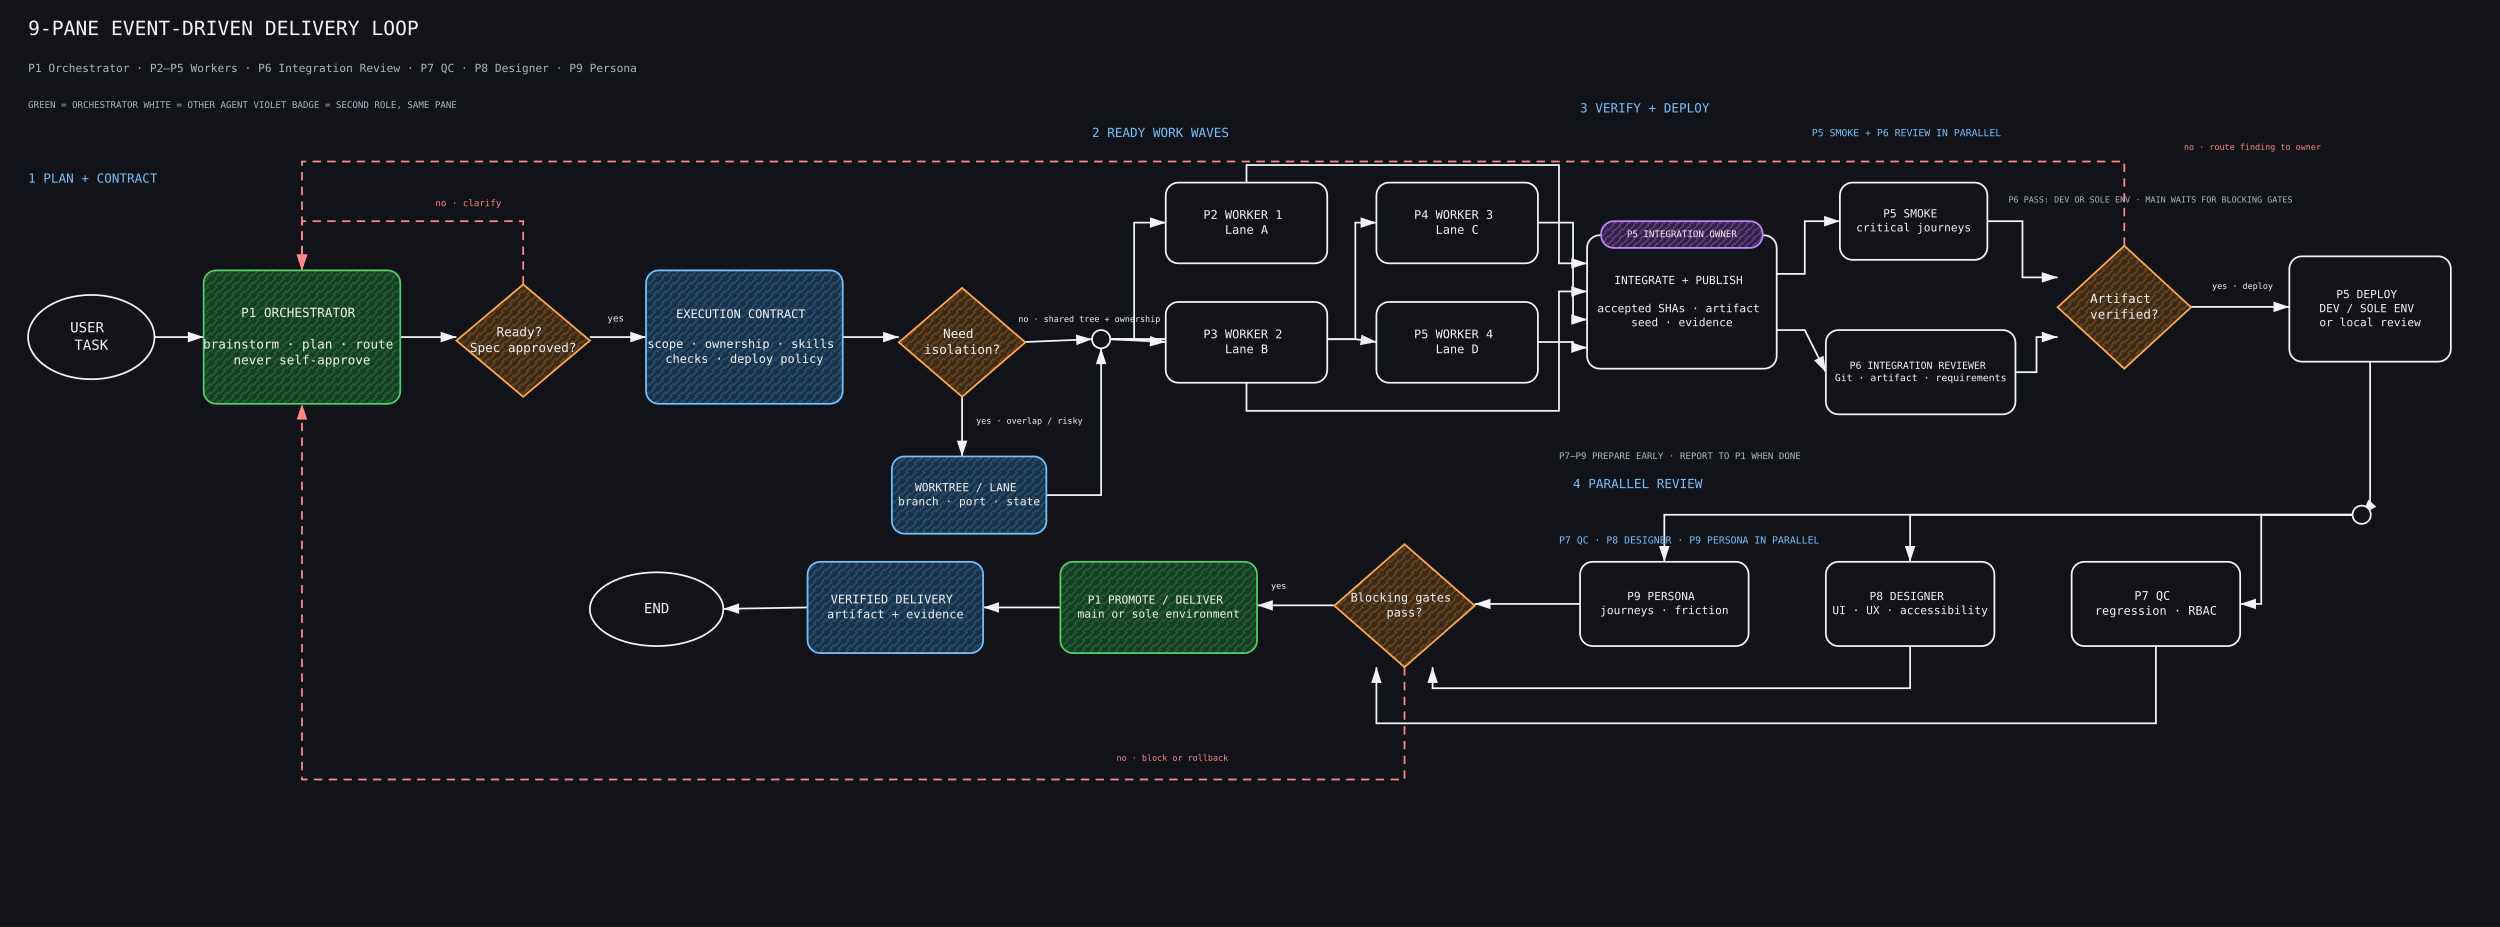
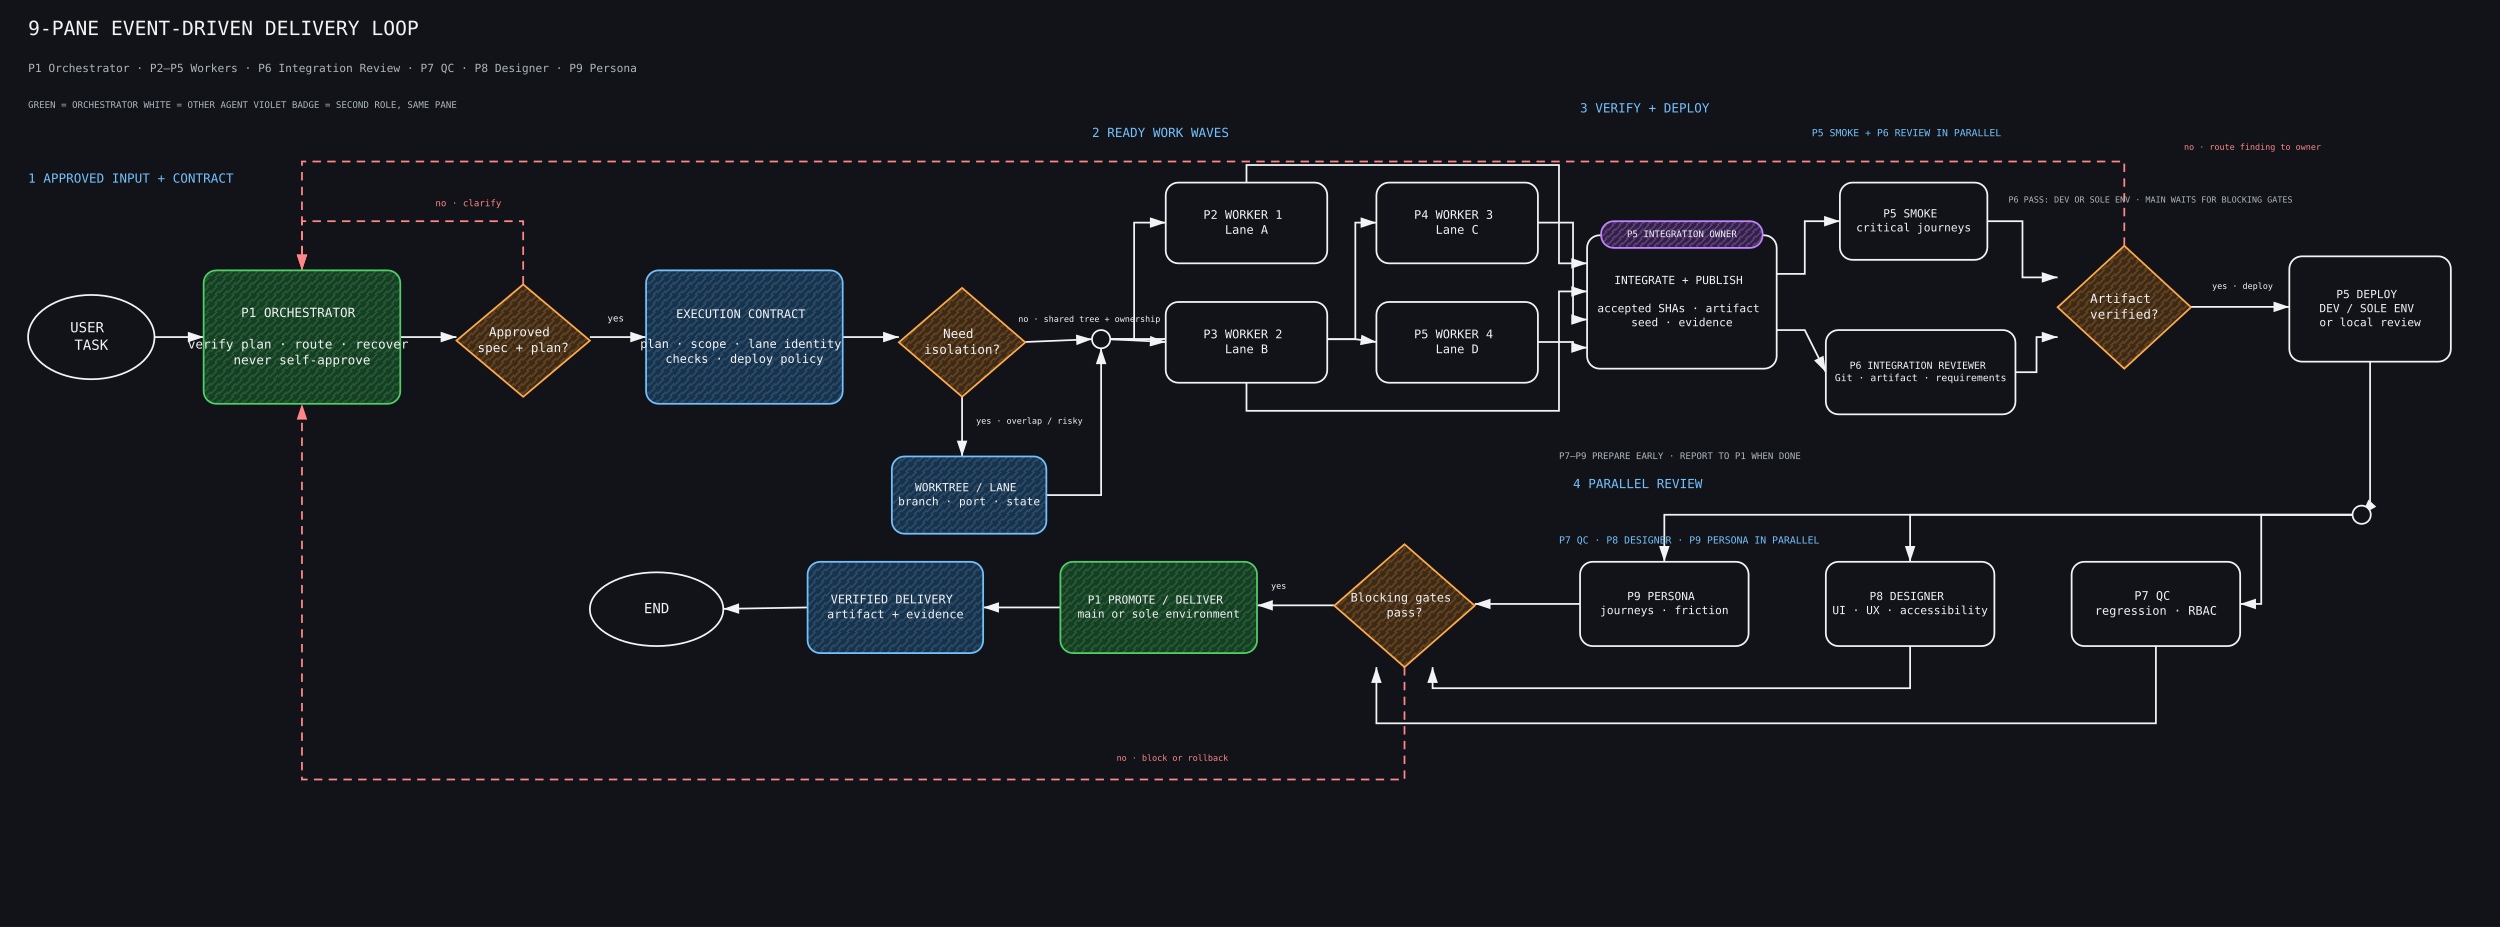
<svg xmlns="http://www.w3.org/2000/svg" width="3560" height="1320" viewBox="0 0 3560 1320">
  <defs>
    <pattern id="greenHatch" width="12" height="12" patternUnits="userSpaceOnUse">
      <rect width="12" height="12" fill="#173d24" />
      <path d="M-3 12L12-3M3 15L15 3" stroke="#51cf66" stroke-opacity=".26" stroke-width="2" />
    </pattern>
    <pattern id="amberHatch" width="12" height="12" patternUnits="userSpaceOnUse">
      <rect width="12" height="12" fill="#3d2a16" />
      <path d="M-3 12L12-3M3 15L15 3" stroke="#ffa94d" stroke-opacity=".24" stroke-width="2" />
    </pattern>
    <pattern id="blueHatch" width="12" height="12" patternUnits="userSpaceOnUse">
      <rect width="12" height="12" fill="#18324a" />
      <path d="M-3 12L12-3M3 15L15 3" stroke="#74c0fc" stroke-opacity=".22" stroke-width="2" />
    </pattern>
    <pattern id="violetHatch" width="10" height="10" patternUnits="userSpaceOnUse">
      <rect width="10" height="10" fill="#322044" />
      <path d="M-2 10L10-2M3 13L13 3" stroke="#c084fc" stroke-opacity=".35" stroke-width="2" />
    </pattern>
    <marker id="arrowWhite" markerWidth="10" markerHeight="10" refX="9" refY="3" orient="auto" markerUnits="strokeWidth">
      <path d="M0,0 L0,6 L9,3 z" fill="#f1f3f5" />
    </marker>
    <marker id="arrowRed" markerWidth="10" markerHeight="10" refX="9" refY="3" orient="auto" markerUnits="strokeWidth">
      <path d="M0,0 L0,6 L9,3 z" fill="#ff8787" />
    </marker>
  </defs>
  <rect width="3560" height="1320" fill="#111318" />
  <g font-family="ui-monospace, SFMono-Regular, Menlo, Consolas, monospace">
    <polyline id="task_o" points="220,480 290,480" fill="none" stroke="#f1f3f5" stroke-width="2.5" marker-end="url(#arrowWhite)" />
    <polyline id="o_ready" points="570,480 650,480" fill="none" stroke="#f1f3f5" stroke-width="2.5" marker-end="url(#arrowWhite)" />
    <polyline id="ready_yes" points="840,480 920,480" fill="none" stroke="#f1f3f5" stroke-width="2.5" marker-end="url(#arrowWhite)" />
    <polyline id="ready_no" points="745,405 745,315 430,315 430,385" fill="none" stroke="#ff8787" stroke-width="2.5" stroke-dasharray="12 9" marker-end="url(#arrowRed)" />
    <polyline id="contract_isolation" points="1200,480 1280,480" fill="none" stroke="#f1f3f5" stroke-width="2.5" marker-end="url(#arrowWhite)" />
    <polyline id="isolation_no" points="1460,487 1555,483" fill="none" stroke="#f1f3f5" stroke-width="2.5" marker-end="url(#arrowWhite)" />
    <polyline id="isolation_yes" points="1370,565 1370,650" fill="none" stroke="#f1f3f5" stroke-width="2.5" marker-end="url(#arrowWhite)" />
    <polyline id="worktree_fork" points="1490,705 1568,705 1568,496" fill="none" stroke="#f1f3f5" stroke-width="2.5" marker-end="url(#arrowWhite)" />
    <polyline id="fork_w1" points="1581,483 1615,483 1615,317 1660,317" fill="none" stroke="#f1f3f5" stroke-width="2.5" marker-end="url(#arrowWhite)" />
    <polyline id="fork_w2" points="1581,483 1660,487" fill="none" stroke="#f1f3f5" stroke-width="2.5" marker-end="url(#arrowWhite)" />
    <polyline id="fork_w3" points="1581,483 1930,483 1930,317 1960,317" fill="none" stroke="#f1f3f5" stroke-width="2.5" marker-end="url(#arrowWhite)" />
    <polyline id="fork_w4" points="1581,483 1930,483 1960,487" fill="none" stroke="#f1f3f5" stroke-width="2.5" marker-end="url(#arrowWhite)" />
    <polyline id="w1_integrated" points="1775,260 1775,235 2220,235 2220,375 2260,375" fill="none" stroke="#f1f3f5" stroke-width="2.5" marker-end="url(#arrowWhite)" />
    <polyline id="w2_integrated" points="1775,545 1775,585 2220,585 2220,415 2260,415" fill="none" stroke="#f1f3f5" stroke-width="2.5" marker-end="url(#arrowWhite)" />
    <polyline id="w3_integrated" points="2190,317 2240,317 2240,455 2260,455" fill="none" stroke="#f1f3f5" stroke-width="2.5" marker-end="url(#arrowWhite)" />
    <polyline id="w4_integrated" points="2190,487 2240,487 2240,495 2260,495" fill="none" stroke="#f1f3f5" stroke-width="2.5" marker-end="url(#arrowWhite)" />
    <polyline id="integrated_smoke" points="2530,390 2570,390 2570,315 2620,315" fill="none" stroke="#f1f3f5" stroke-width="2.5" marker-end="url(#arrowWhite)" />
    <polyline id="integrated_reviewer" points="2530,470 2570,470 2600,530" fill="none" stroke="#f1f3f5" stroke-width="2.5" marker-end="url(#arrowWhite)" />
    <polyline id="smoke_artifact" points="2830,315 2880,315 2880,395 2930,395" fill="none" stroke="#f1f3f5" stroke-width="2.5" marker-end="url(#arrowWhite)" />
    <polyline id="reviewer_artifact" points="2870,530 2900,530 2900,480 2930,480" fill="none" stroke="#f1f3f5" stroke-width="2.5" marker-end="url(#arrowWhite)" />
    <polyline id="artifact_yes" points="3120,437 3260,437" fill="none" stroke="#f1f3f5" stroke-width="2.5" marker-end="url(#arrowWhite)" />
    <polyline id="artifact_no" points="3025,350 3025,230 430,230 430,385" fill="none" stroke="#ff8787" stroke-width="2.5" stroke-dasharray="12 9" marker-end="url(#arrowRed)" />
    <polyline id="deploy_review_fork" points="3375,515 3375,720 3363,733" fill="none" stroke="#f1f3f5" stroke-width="2.5" marker-end="url(#arrowWhite)" />
    <polyline id="review_fork_qc" points="3350,733 3220,733 3220,860 3190,860" fill="none" stroke="#f1f3f5" stroke-width="2.5" marker-end="url(#arrowWhite)" />
    <polyline id="review_fork_designer" points="3350,733 2720,733 2720,800" fill="none" stroke="#f1f3f5" stroke-width="2.5" marker-end="url(#arrowWhite)" />
    <polyline id="review_fork_persona" points="3350,733 2370,733 2370,800" fill="none" stroke="#f1f3f5" stroke-width="2.5" marker-end="url(#arrowWhite)" />
    <polyline id="qc_review_gate" points="3070,920 3070,1030 1960,1030 1960,950" fill="none" stroke="#f1f3f5" stroke-width="2.5" marker-end="url(#arrowWhite)" />
    <polyline id="designer_review_gate" points="2720,920 2720,980 2040,980 2040,950" fill="none" stroke="#f1f3f5" stroke-width="2.5" marker-end="url(#arrowWhite)" />
    <polyline id="persona_review_gate" points="2250,860 2100,860" fill="none" stroke="#f1f3f5" stroke-width="2.5" marker-end="url(#arrowWhite)" />
    <polyline id="review_yes" points="1900,862 1790,862" fill="none" stroke="#f1f3f5" stroke-width="2.5" marker-end="url(#arrowWhite)" />
    <polyline id="review_no" points="2000,950 2000,1110 430,1110 430,575" fill="none" stroke="#ff8787" stroke-width="2.5" stroke-dasharray="12 9" marker-end="url(#arrowRed)" />
    <polyline id="promotion_verified" points="1510,865 1400,865" fill="none" stroke="#f1f3f5" stroke-width="2.5" marker-end="url(#arrowWhite)" />
    <polyline id="verified_end" points="1150,865 1030,867" fill="none" stroke="#f1f3f5" stroke-width="2.5" marker-end="url(#arrowWhite)" />
    <ellipse id="task" cx="130.0" cy="480.0" rx="90.0" ry="60.0" fill="#111318" stroke="#f1f3f5" stroke-width="2.5" />
    <rect id="orchestrator" x="290" y="385" width="280" height="190" rx="18" fill="url(#greenHatch)" stroke="#51cf66" stroke-width="2.5" />
    <polygon id="ready" points="745.0,405 840,485.0 745.0,565 650,485.0" fill="url(#amberHatch)" stroke="#ffa94d" stroke-width="2.5" />
    <rect id="contract" x="920" y="385" width="280" height="190" rx="18" fill="url(#blueHatch)" stroke="#74c0fc" stroke-width="2.5" />
    <polygon id="isolation" points="1370.0,410 1460,487.5 1370.0,565 1280,487.5" fill="url(#amberHatch)" stroke="#ffa94d" stroke-width="2.5" />
    <rect id="worktree" x="1270" y="650" width="220" height="110" rx="18" fill="url(#blueHatch)" stroke="#74c0fc" stroke-width="2.5" />
    <ellipse id="fork" cx="1568.0" cy="483.0" rx="13.0" ry="13.0" fill="#111318" stroke="#f1f3f5" stroke-width="2.5" />
    <rect id="worker_1" x="1660" y="260" width="230" height="115" rx="18" fill="#111318" stroke="#f1f3f5" stroke-width="2.5" />
    <rect id="worker_2" x="1660" y="430" width="230" height="115" rx="18" fill="#111318" stroke="#f1f3f5" stroke-width="2.5" />
    <rect id="worker_3" x="1960" y="260" width="230" height="115" rx="18" fill="#111318" stroke="#f1f3f5" stroke-width="2.5" />
    <rect id="worker_4" x="1960" y="430" width="230" height="115" rx="18" fill="#111318" stroke="#f1f3f5" stroke-width="2.5" />
    <rect id="integrated" x="2260" y="335" width="270" height="190" rx="18" fill="#111318" stroke="#f1f3f5" stroke-width="2.5" />
    <rect id="integration_badge" x="2280" y="315" width="230" height="38" rx="18" fill="url(#violetHatch)" stroke="#c084fc" stroke-width="2.5" />
    <rect id="smoke" x="2620" y="260" width="210" height="110" rx="18" fill="#111318" stroke="#f1f3f5" stroke-width="2.5" />
    <rect id="integration_reviewer" x="2600" y="470" width="270" height="120" rx="18" fill="#111318" stroke="#f1f3f5" stroke-width="2.5" />
    <polygon id="artifact_gate" points="3025.0,350 3120,437.5 3025.0,525 2930,437.5" fill="url(#amberHatch)" stroke="#ffa94d" stroke-width="2.5" />
    <rect id="deploy" x="3260" y="365" width="230" height="150" rx="18" fill="#111318" stroke="#f1f3f5" stroke-width="2.5" />
    <ellipse id="review_fork" cx="3363.0" cy="733.0" rx="13.0" ry="13.0" fill="#111318" stroke="#f1f3f5" stroke-width="2.5" />
    <rect id="qc" x="2950" y="800" width="240" height="120" rx="18" fill="#111318" stroke="#f1f3f5" stroke-width="2.5" />
    <rect id="designer" x="2600" y="800" width="240" height="120" rx="18" fill="#111318" stroke="#f1f3f5" stroke-width="2.5" />
    <rect id="persona" x="2250" y="800" width="240" height="120" rx="18" fill="#111318" stroke="#f1f3f5" stroke-width="2.5" />
    <polygon id="review_gate" points="2000.0,775 2100,862.5 2000.0,950 1900,862.5" fill="url(#amberHatch)" stroke="#ffa94d" stroke-width="2.5" />
    <rect id="promotion" x="1510" y="800" width="280" height="130" rx="18" fill="url(#greenHatch)" stroke="#51cf66" stroke-width="2.5" />
    <rect id="verified" x="1150" y="800" width="250" height="130" rx="18" fill="url(#blueHatch)" stroke="#74c0fc" stroke-width="2.5" />
    <ellipse id="end" cx="935.0" cy="867.5" rx="95.0" ry="52.5" fill="#111318" stroke="#f1f3f5" stroke-width="2.5" />
    <text font-size="20" fill="#f1f3f5" text-anchor="middle" dominant-baseline="middle">
      <tspan x="130.0" y="467.5">USER</tspan>
      <tspan x="130.0" y="492.5">TASK</tspan>
    </text>
    <text font-size="18" fill="#f1f3f5" text-anchor="middle" dominant-baseline="middle">
      <tspan x="430.0" y="446.25">P1  ORCHESTRATOR</tspan>
      <tspan x="430.0" y="468.75" />
-       <tspan x="430.0" y="491.25">brainstorm · plan · route</tspan>
+       <tspan x="430.0" y="491.25">verify plan · route · recover</tspan>
      <tspan x="430.0" y="513.75">never self-approve</tspan>
    </text>
    <text font-size="18" fill="#f1f3f5" text-anchor="middle" dominant-baseline="middle">
-       <tspan x="745.0" y="473.75">Ready?</tspan>
-       <tspan x="745.0" y="496.25">Spec approved?</tspan>
+       <tspan x="745.0" y="473.75">Approved</tspan>
+       <tspan x="745.0" y="496.25">spec + plan?</tspan>
    </text>
    <text font-size="17" fill="#f1f3f5" text-anchor="middle" dominant-baseline="middle">
      <tspan x="1060.0" y="448.125">EXECUTION CONTRACT</tspan>
      <tspan x="1060.0" y="469.375" />
-       <tspan x="1060.0" y="490.625">scope · ownership · skills</tspan>
+       <tspan x="1060.0" y="490.625">plan · scope · lane identity</tspan>
      <tspan x="1060.0" y="511.875">checks · deploy policy</tspan>
    </text>
    <text font-size="18" fill="#f1f3f5" text-anchor="middle" dominant-baseline="middle">
      <tspan x="1370.0" y="476.25">Need</tspan>
      <tspan x="1370.0" y="498.75">isolation?</tspan>
    </text>
    <text font-size="16" fill="#f1f3f5" text-anchor="middle" dominant-baseline="middle">
      <tspan x="1380.0" y="695.0">WORKTREE / LANE</tspan>
      <tspan x="1380.0" y="715.0">branch · port · state</tspan>
    </text>
    <text font-size="16" fill="#f1f3f5" text-anchor="middle" dominant-baseline="middle">
      <tspan x="1568.0" y="483.0" />
    </text>
    <text font-size="17" fill="#f1f3f5" text-anchor="middle" dominant-baseline="middle">
      <tspan x="1775.0" y="306.875">P2  WORKER 1</tspan>
      <tspan x="1775.0" y="328.125">Lane A</tspan>
    </text>
    <text font-size="17" fill="#f1f3f5" text-anchor="middle" dominant-baseline="middle">
      <tspan x="1775.0" y="476.875">P3  WORKER 2</tspan>
      <tspan x="1775.0" y="498.125">Lane B</tspan>
    </text>
    <text font-size="17" fill="#f1f3f5" text-anchor="middle" dominant-baseline="middle">
      <tspan x="2075.0" y="306.875">P4  WORKER 3</tspan>
      <tspan x="2075.0" y="328.125">Lane C</tspan>
    </text>
    <text font-size="17" fill="#f1f3f5" text-anchor="middle" dominant-baseline="middle">
      <tspan x="2075.0" y="476.875">P5  WORKER 4</tspan>
      <tspan x="2075.0" y="498.125">Lane D</tspan>
    </text>
    <text font-size="16" fill="#f1f3f5" text-anchor="middle" dominant-baseline="middle">
      <tspan x="2395.0" y="400.0">INTEGRATE + PUBLISH</tspan>
      <tspan x="2395.0" y="420.0" />
      <tspan x="2395.0" y="440.0">accepted SHAs · artifact</tspan>
      <tspan x="2395.0" y="460.0">seed · evidence</tspan>
    </text>
    <text font-size="13" fill="#f1f3f5" text-anchor="middle" dominant-baseline="middle">
      <tspan x="2395.0" y="334.0">P5  INTEGRATION OWNER</tspan>
    </text>
    <text font-size="16" fill="#f1f3f5" text-anchor="middle" dominant-baseline="middle">
      <tspan x="2725.0" y="305.0">P5  SMOKE</tspan>
      <tspan x="2725.0" y="325.0">critical journeys</tspan>
    </text>
    <text font-size="14" fill="#f1f3f5" text-anchor="middle" dominant-baseline="middle">
      <tspan x="2735.0" y="521.25">P6  INTEGRATION REVIEWER</tspan>
      <tspan x="2735.0" y="538.75">Git · artifact · requirements</tspan>
    </text>
    <text font-size="18" fill="#f1f3f5" text-anchor="middle" dominant-baseline="middle">
      <tspan x="3025.0" y="426.25">Artifact</tspan>
      <tspan x="3025.0" y="448.75">verified?</tspan>
    </text>
    <text font-size="16" fill="#f1f3f5" text-anchor="middle" dominant-baseline="middle">
      <tspan x="3375.0" y="420.0">P5  DEPLOY</tspan>
      <tspan x="3375.0" y="440.0">DEV / SOLE ENV</tspan>
      <tspan x="3375.0" y="460.0">or local review</tspan>
    </text>
    <text font-size="16" fill="#f1f3f5" text-anchor="middle" dominant-baseline="middle">
      <tspan x="3363.0" y="733.0" />
    </text>
    <text font-size="17" fill="#f1f3f5" text-anchor="middle" dominant-baseline="middle">
      <tspan x="3070.0" y="849.375">P7  QC</tspan>
      <tspan x="3070.0" y="870.625">regression · RBAC</tspan>
    </text>
    <text font-size="16" fill="#f1f3f5" text-anchor="middle" dominant-baseline="middle">
      <tspan x="2720.0" y="850.0">P8  DESIGNER</tspan>
      <tspan x="2720.0" y="870.0">UI · UX · accessibility</tspan>
    </text>
    <text font-size="16" fill="#f1f3f5" text-anchor="middle" dominant-baseline="middle">
      <tspan x="2370.0" y="850.0">P9  PERSONA</tspan>
      <tspan x="2370.0" y="870.0">journeys · friction</tspan>
    </text>
    <text font-size="17" fill="#f1f3f5" text-anchor="middle" dominant-baseline="middle">
      <tspan x="2000.0" y="851.875">Blocking gates</tspan>
      <tspan x="2000.0" y="873.125">pass?</tspan>
    </text>
    <text font-size="16" fill="#f1f3f5" text-anchor="middle" dominant-baseline="middle">
      <tspan x="1650.0" y="855.0">P1  PROMOTE / DELIVER</tspan>
      <tspan x="1650.0" y="875.0">main or sole environment</tspan>
    </text>
    <text font-size="17" fill="#f1f3f5" text-anchor="middle" dominant-baseline="middle">
      <tspan x="1275.0" y="854.375">VERIFIED DELIVERY</tspan>
      <tspan x="1275.0" y="875.625">artifact + evidence</tspan>
    </text>
    <text font-size="20" fill="#f1f3f5" text-anchor="middle" dominant-baseline="middle">
      <tspan x="935.0" y="867.5">END</tspan>
    </text>
    <text font-size="28" fill="#f1f3f5" text-anchor="start" dominant-baseline="middle">
      <tspan x="40" y="42.0">9-PANE EVENT-DRIVEN DELIVERY LOOP</tspan>
    </text>
    <text font-size="16" fill="#adb5bd" text-anchor="start" dominant-baseline="middle">
      <tspan x="40" y="98.0">P1 Orchestrator · P2–P5 Workers · P6 Integration Review · P7 QC · P8 Designer · P9 Persona</tspan>
    </text>
    <text font-size="13" fill="#adb5bd" text-anchor="start" dominant-baseline="middle">
      <tspan x="40" y="150.0">GREEN = ORCHESTRATOR   WHITE = OTHER AGENT   VIOLET BADGE = SECOND ROLE, SAME PANE</tspan>
    </text>
    <text font-size="18" fill="#74c0fc" text-anchor="start" dominant-baseline="middle">
-       <tspan x="40" y="255.0">1  PLAN + CONTRACT</tspan>
+       <tspan x="40" y="255.0">1  APPROVED INPUT + CONTRACT</tspan>
    </text>
    <text font-size="18" fill="#74c0fc" text-anchor="start" dominant-baseline="middle">
      <tspan x="1555" y="190.0">2  READY WORK WAVES</tspan>
    </text>
    <text font-size="18" fill="#74c0fc" text-anchor="start" dominant-baseline="middle">
      <tspan x="2250" y="155.0">3  VERIFY + DEPLOY</tspan>
    </text>
    <text font-size="18" fill="#74c0fc" text-anchor="start" dominant-baseline="middle">
      <tspan x="2240" y="690.0">4  PARALLEL REVIEW</tspan>
    </text>
    <text font-size="14" fill="#74c0fc" text-anchor="start" dominant-baseline="middle">
      <tspan x="2580" y="190.0">P5 SMOKE + P6 REVIEW IN PARALLEL</tspan>
    </text>
    <text font-size="14" fill="#74c0fc" text-anchor="start" dominant-baseline="middle">
      <tspan x="2220" y="770.0">P7 QC · P8 DESIGNER · P9 PERSONA IN PARALLEL</tspan>
    </text>
    <text font-size="13" fill="#adb5bd" text-anchor="start" dominant-baseline="middle">
      <tspan x="2220" y="650.0">P7–P9 PREPARE EARLY · REPORT TO P1 WHEN DONE</tspan>
    </text>
    <text font-size="12" fill="#adb5bd" text-anchor="start" dominant-baseline="middle">
      <tspan x="2860" y="285.0">P6 PASS: DEV OR SOLE ENV · MAIN WAITS FOR BLOCKING GATES</tspan>
    </text>
    <text font-size="13" fill="#f1f3f5" text-anchor="start" dominant-baseline="middle">
      <tspan x="865" y="454.0">yes</tspan>
    </text>
    <text font-size="13" fill="#ff8787" text-anchor="start" dominant-baseline="middle">
      <tspan x="620" y="290.0">no · clarify</tspan>
    </text>
    <text font-size="12" fill="#f1f3f5" text-anchor="start" dominant-baseline="middle">
      <tspan x="1450" y="455.0">no · shared tree + ownership</tspan>
    </text>
    <text font-size="12" fill="#f1f3f5" text-anchor="start" dominant-baseline="middle">
      <tspan x="1390" y="600.0">yes · overlap / risky</tspan>
    </text>
    <text font-size="12" fill="#f1f3f5" text-anchor="start" dominant-baseline="middle">
      <tspan x="3150" y="408.0">yes · deploy</tspan>
    </text>
    <text font-size="12" fill="#ff8787" text-anchor="start" dominant-baseline="middle">
      <tspan x="3110" y="210.0">no · route finding to owner</tspan>
    </text>
    <text font-size="12" fill="#f1f3f5" text-anchor="start" dominant-baseline="middle">
      <tspan x="1810" y="835.0">yes</tspan>
    </text>
    <text font-size="12" fill="#ff8787" text-anchor="start" dominant-baseline="middle">
      <tspan x="1590" y="1080.0">no · block or rollback</tspan>
    </text>
  </g>
</svg>
